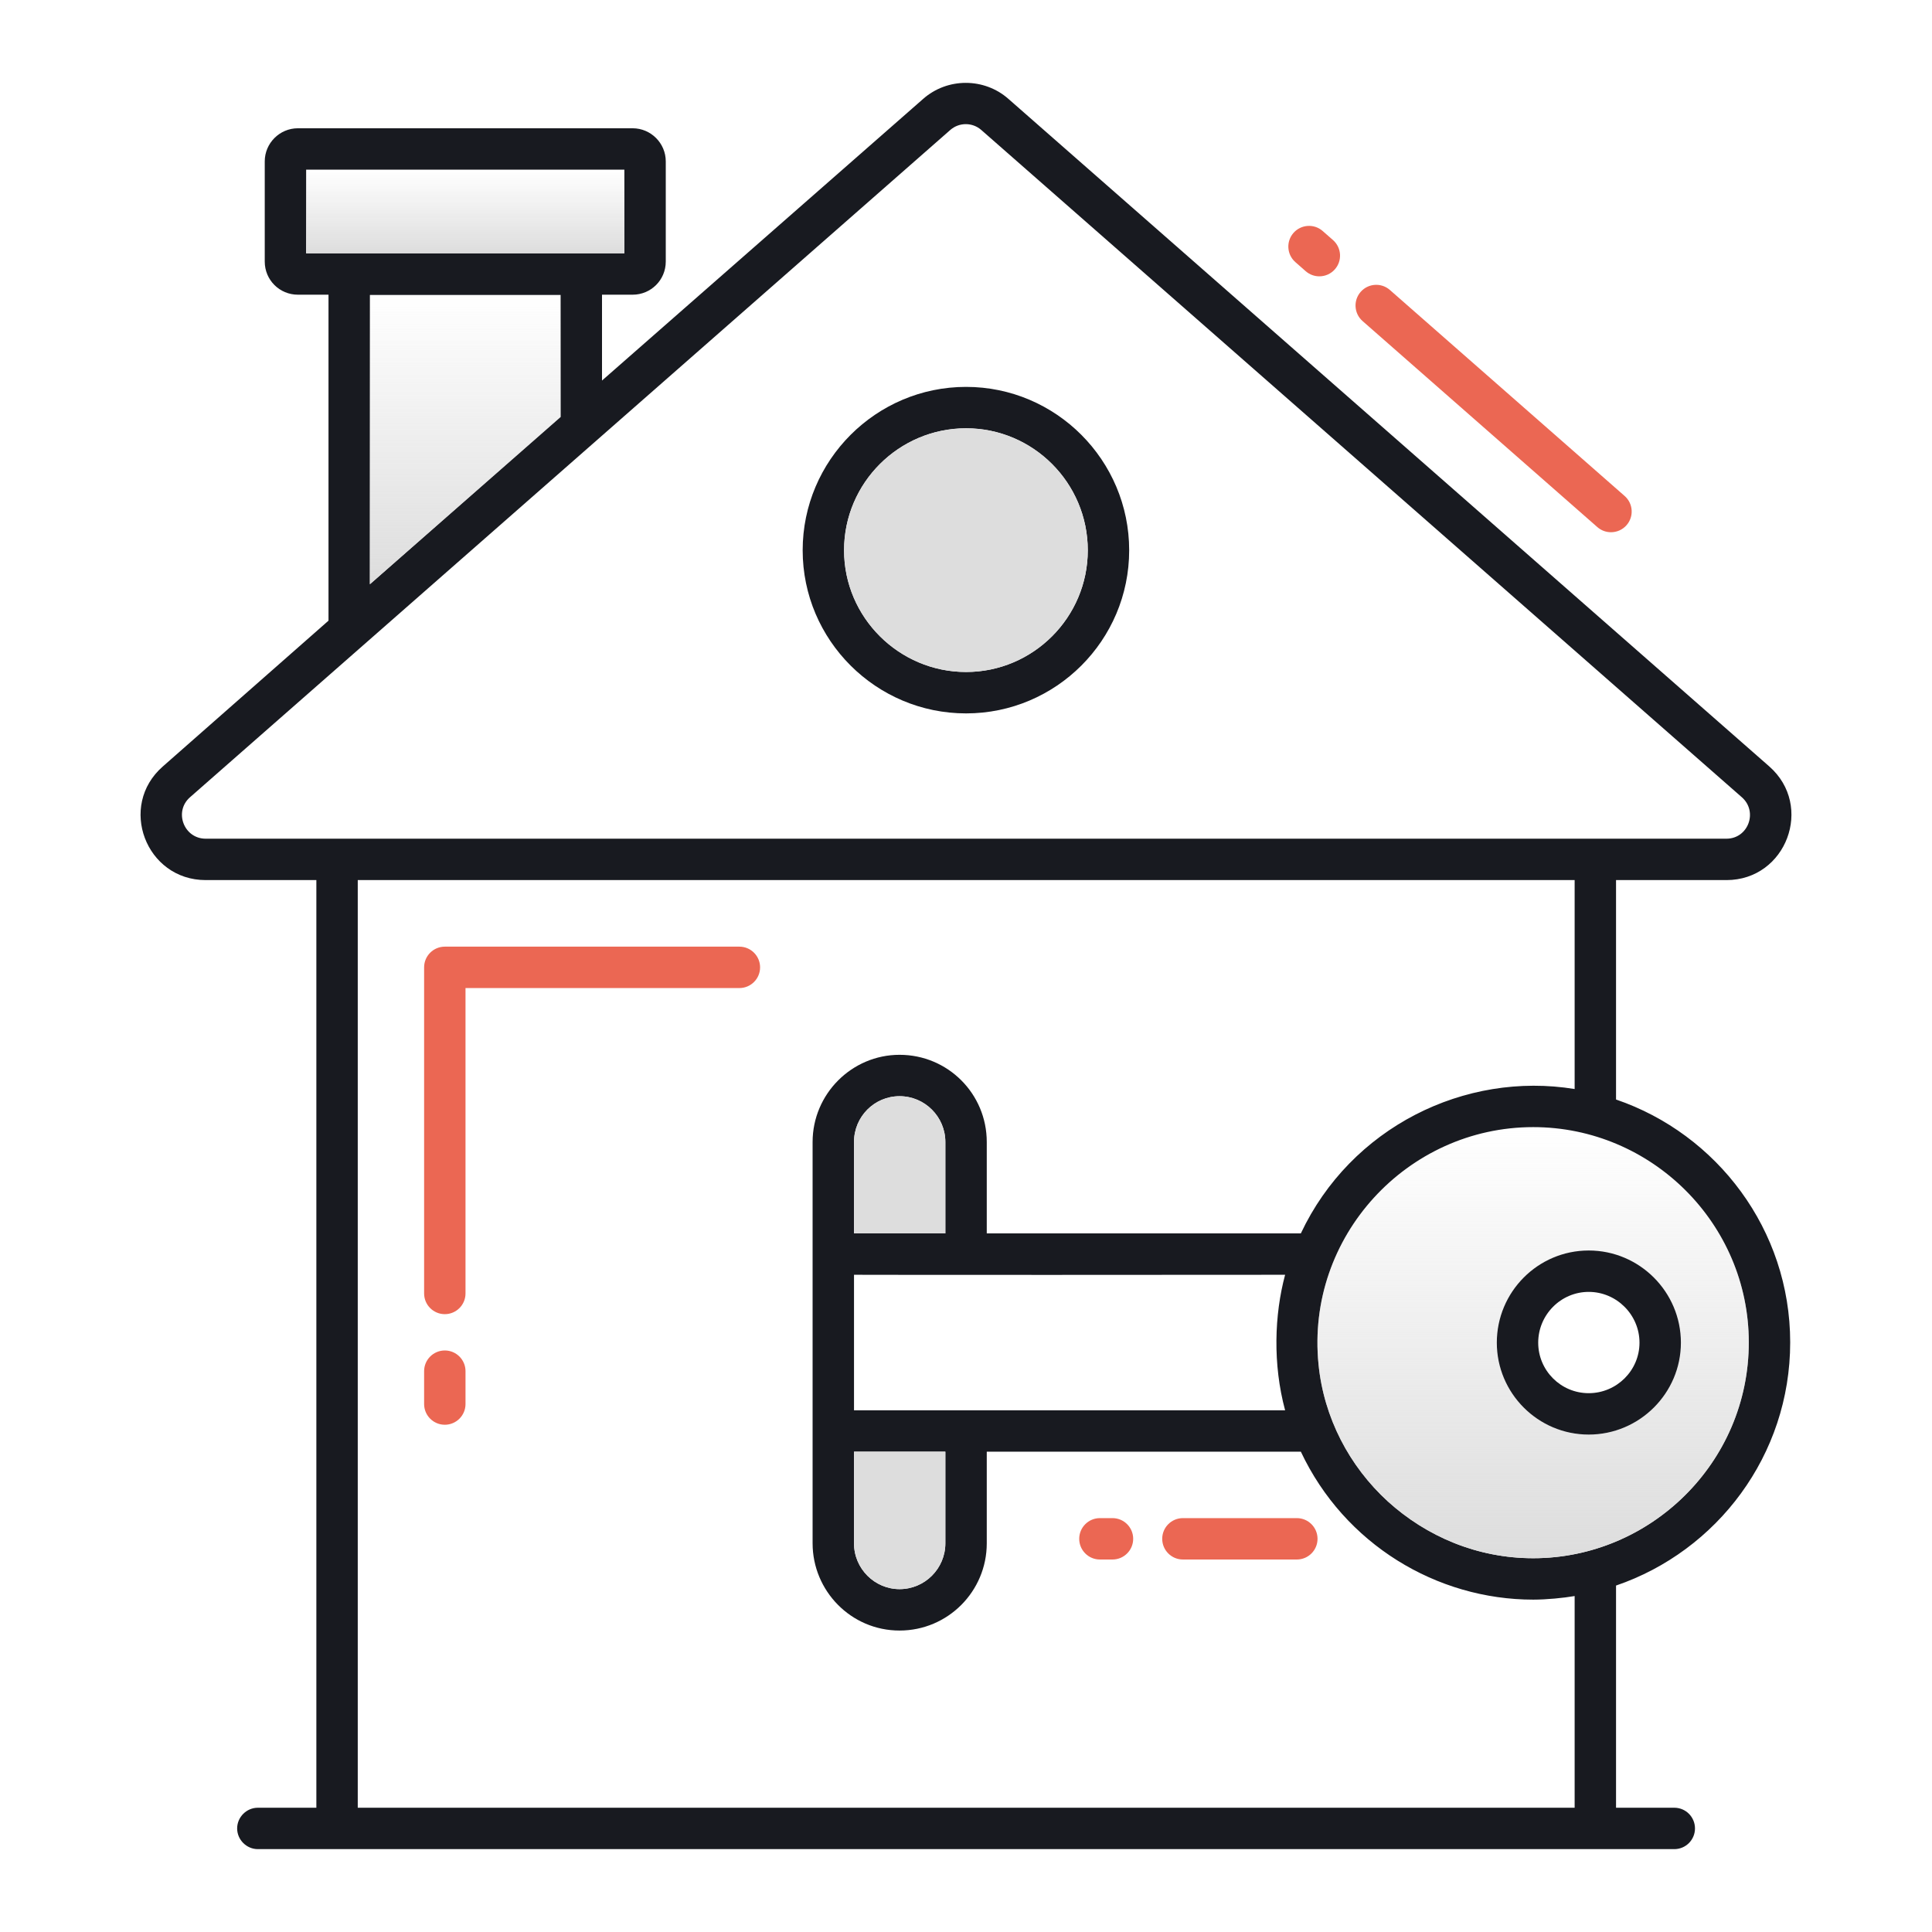
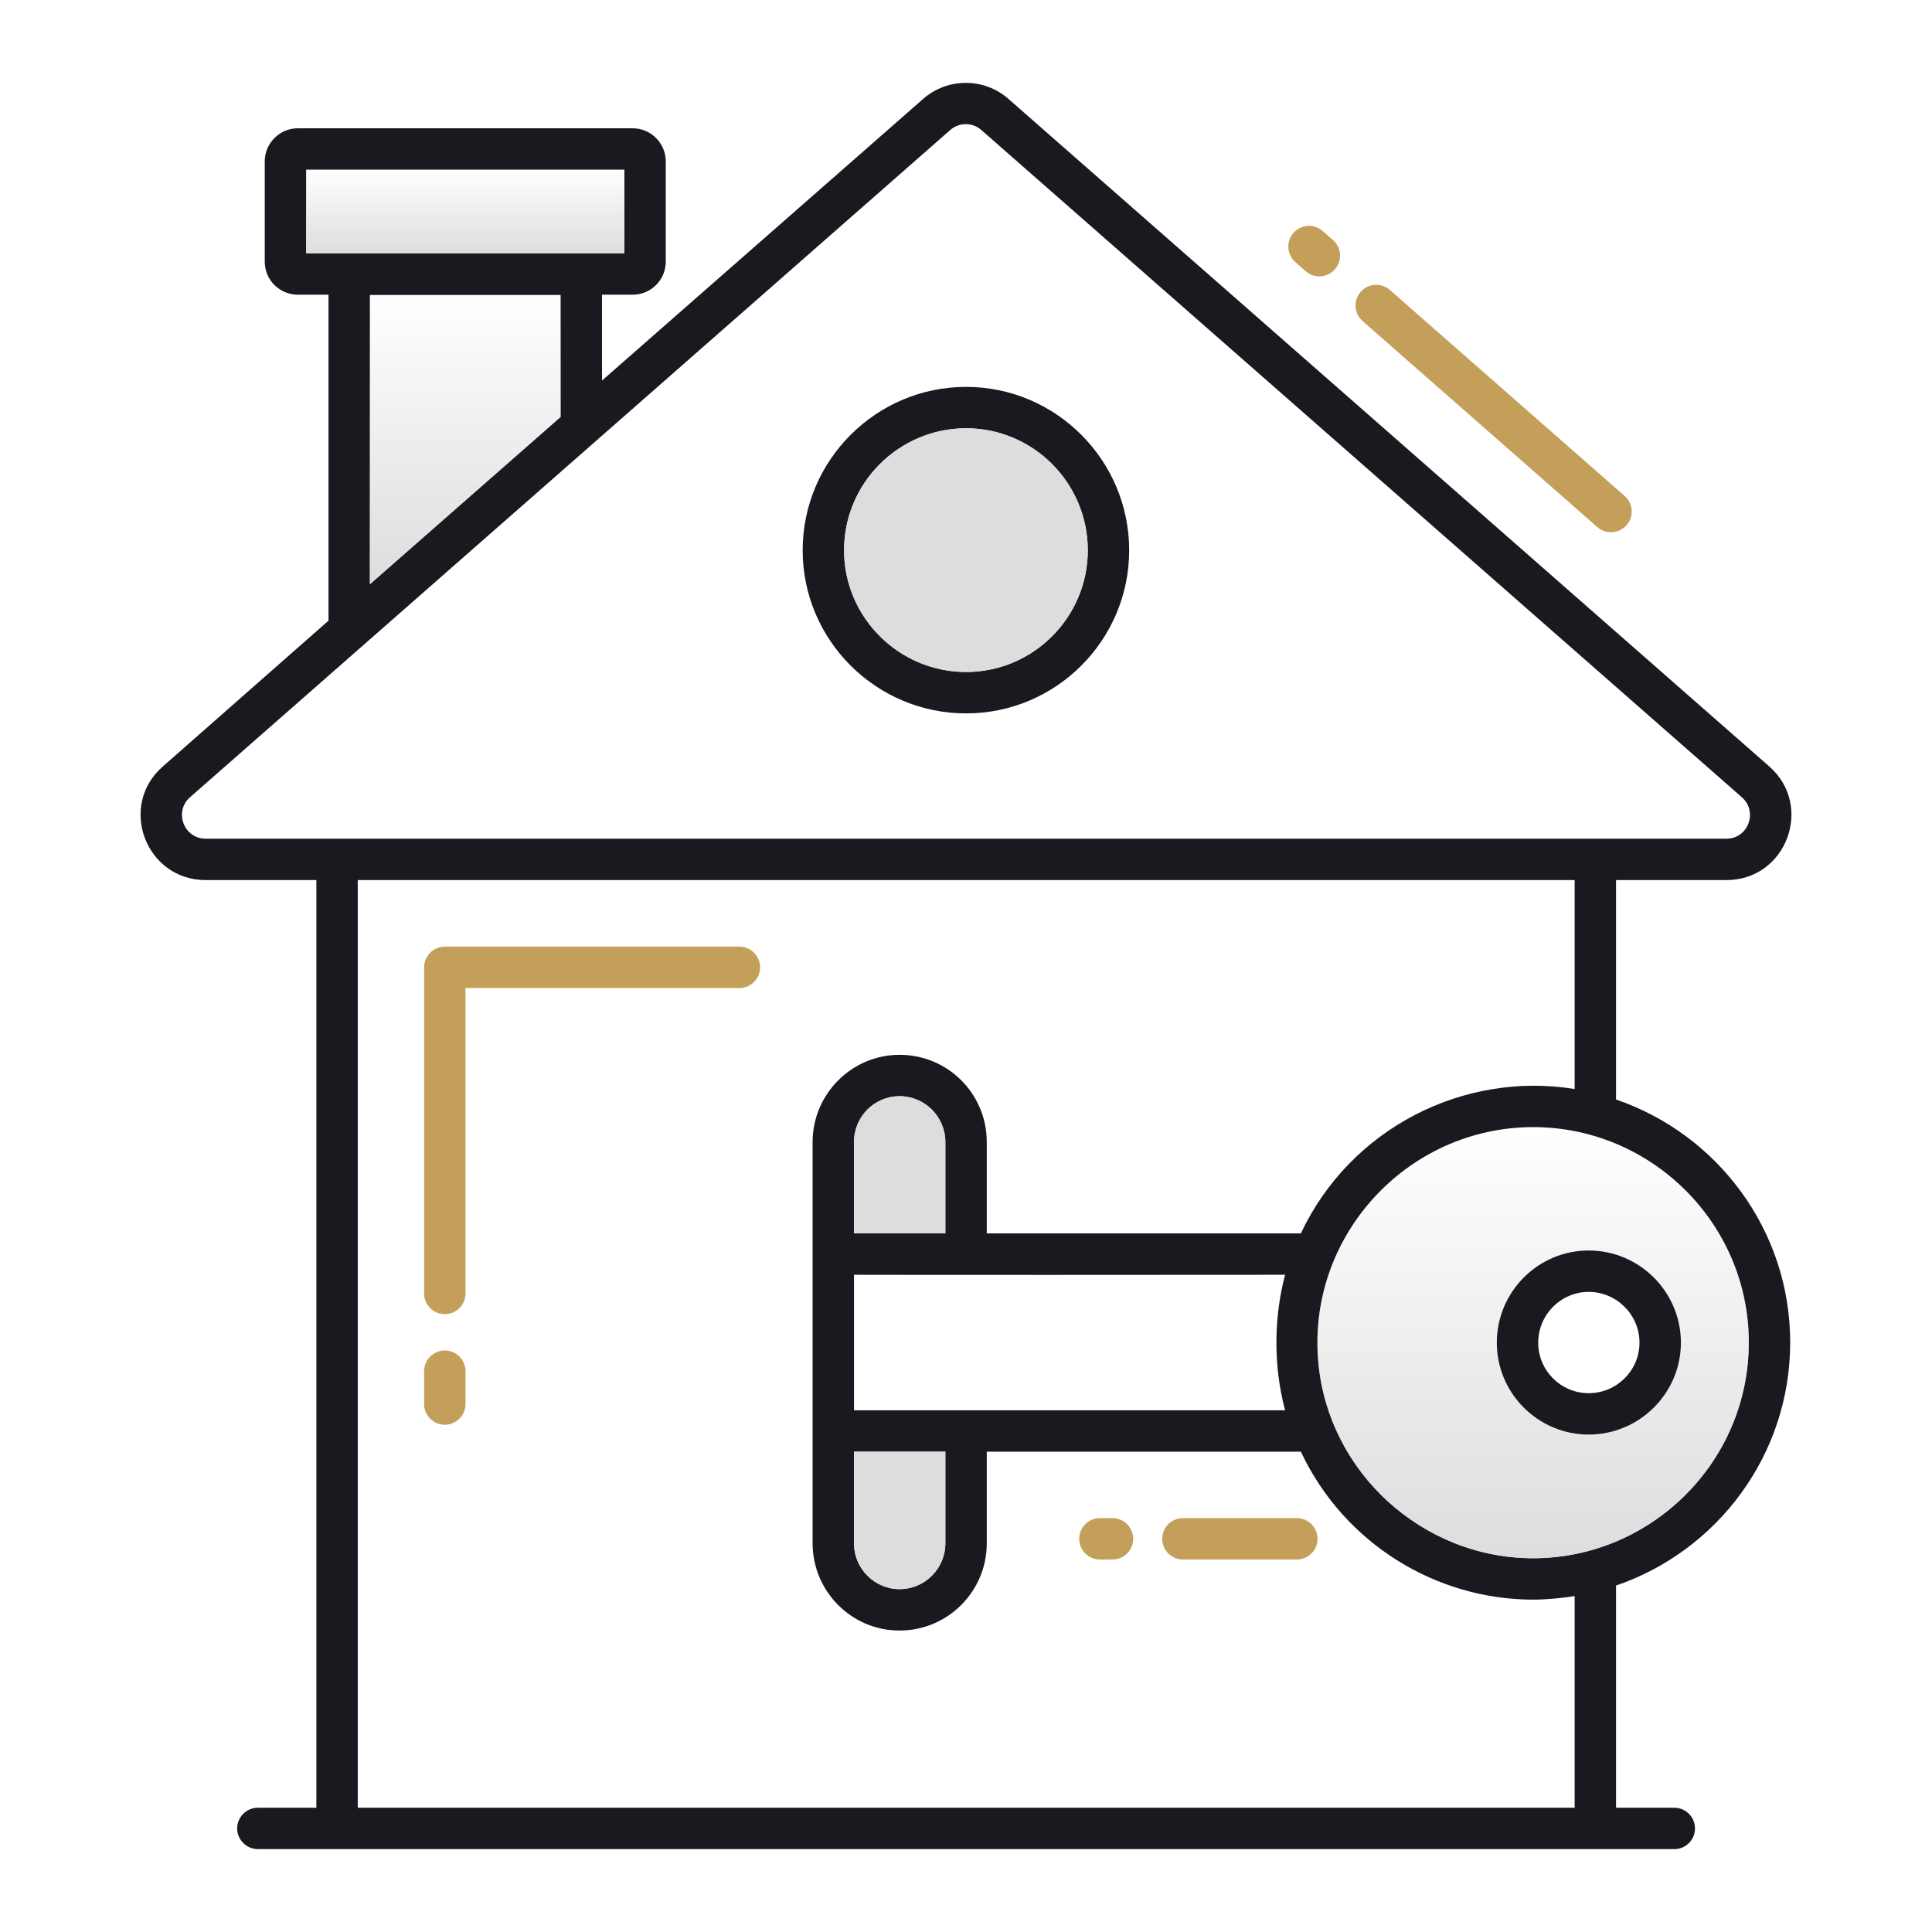
<svg xmlns="http://www.w3.org/2000/svg" width="150" height="150" viewBox="0 0 150 150" fill="none">
-   <path d="M57.406 73.498H34.535C33.648 73.498 32.928 74.218 32.928 75.105V100.424C32.928 101.311 33.648 102.031 34.535 102.031C35.422 102.031 36.142 101.311 36.142 100.424V76.712H57.406C58.293 76.712 59.013 75.993 59.013 75.105C59.013 74.218 58.293 73.498 57.406 73.498Z" fill="#EB6753" />
-   <path d="M34.535 104.85C33.648 104.85 32.928 105.57 32.928 106.457V109.01C32.928 109.897 33.648 110.617 34.535 110.617C35.422 110.617 36.142 109.897 36.142 109.01V106.457C36.142 105.57 35.422 104.85 34.535 104.85Z" fill="#EB6753" />
-   <path d="M125.075 41.322C125.522 41.322 125.967 41.138 126.284 40.776C126.87 40.108 126.804 39.093 126.136 38.507L107.91 22.513C107.244 21.927 106.227 21.994 105.643 22.66C105.057 23.327 105.123 24.342 105.79 24.928L124.016 40.922C124.321 41.19 124.7 41.322 125.075 41.322Z" fill="#EB6753" />
-   <path d="M102.433 21.454C102.88 21.454 103.323 21.27 103.641 20.908C104.227 20.241 104.161 19.226 103.495 18.64L102.694 17.937C102.027 17.351 101.013 17.418 100.426 18.083C99.84 18.751 99.906 19.765 100.572 20.351L101.373 21.055C101.678 21.322 102.056 21.454 102.433 21.454Z" fill="#EB6753" />
+   <path d="M57.406 73.498H34.535C33.648 73.498 32.928 74.218 32.928 75.105V100.424C32.928 101.311 33.648 102.031 34.535 102.031C35.422 102.031 36.142 101.311 36.142 100.424V76.712H57.406C58.293 76.712 59.013 75.993 59.013 75.105C59.013 74.218 58.293 73.498 57.406 73.498Z" fill="#c49f5a" />
+   <path d="M34.535 104.85C33.648 104.85 32.928 105.57 32.928 106.457V109.01C32.928 109.897 33.648 110.617 34.535 110.617C35.422 110.617 36.142 109.897 36.142 109.01V106.457C36.142 105.57 35.422 104.85 34.535 104.85Z" fill="#c49f5a" />
+   <path d="M125.075 41.322C125.522 41.322 125.967 41.138 126.284 40.776C126.87 40.108 126.804 39.093 126.136 38.507L107.91 22.513C107.244 21.927 106.227 21.994 105.643 22.66C105.057 23.327 105.123 24.342 105.79 24.928L124.016 40.922C124.321 41.19 124.7 41.322 125.075 41.322Z" fill="#c49f5a" />
+   <path d="M102.433 21.454C102.88 21.454 103.323 21.27 103.641 20.908C104.227 20.241 104.161 19.226 103.495 18.64L102.694 17.937C102.027 17.351 101.013 17.418 100.426 18.083C99.84 18.751 99.906 19.765 100.572 20.351L101.373 21.055C101.678 21.322 102.056 21.454 102.433 21.454Z" fill="#c49f5a" />
  <path d="M125.469 85.366V68.33H134.04C138.69 68.33 140.855 62.566 137.362 59.502L78.305 7.688C76.419 6.016 73.548 6.016 71.662 7.688L46.74 29.545V22.88H49.119C50.533 22.88 51.69 21.745 51.69 20.309V12.53C51.69 11.116 50.533 9.959 49.119 9.959H23.126C21.712 9.959 20.555 11.116 20.555 12.53V20.309C20.555 21.745 21.712 22.88 23.126 22.88H25.505V48.188L12.648 59.502C9.133 62.566 11.319 68.33 15.969 68.33H24.562V140.352H20.019C19.14 140.352 18.412 141.08 18.412 141.959C18.412 142.837 19.14 143.566 20.019 143.566H129.991C130.89 143.566 131.598 142.837 131.598 141.959C131.598 141.08 130.89 140.352 129.991 140.352H125.469V123.102C133.312 120.423 138.99 112.987 138.99 104.223C138.99 95.48 133.312 88.045 125.469 85.366ZM23.769 19.666V13.173H48.476V19.666H23.769ZM43.526 22.902V32.373L28.719 45.359V22.902H43.526ZM15.969 65.116C14.276 65.116 13.483 63.016 14.748 61.902L73.783 10.088C74.126 9.788 74.555 9.638 74.983 9.638C75.412 9.638 75.84 9.788 76.183 10.088L135.24 61.902C136.505 63.016 135.733 65.116 134.04 65.116H15.969ZM122.255 140.352C83.383 140.352 85.698 140.352 27.776 140.352V68.33H122.255V84.552C113.726 83.159 104.876 87.53 100.998 95.759H76.612V88.666C76.612 84.916 73.591 81.895 69.841 81.895C66.133 81.895 63.09 84.938 63.09 88.666V119.823C63.09 123.509 66.069 126.595 69.841 126.595C73.591 126.595 76.612 123.552 76.612 119.823V112.709H100.998C104.383 119.888 111.54 124.195 119.04 124.195C120.069 124.195 121.398 124.066 122.255 123.916V140.352ZM99.776 109.495H66.305V98.973C66.305 98.973 70.29 98.995 99.776 98.973C98.941 102.08 98.812 105.916 99.776 109.495ZM73.397 112.709V119.823C73.397 121.773 71.812 123.38 69.841 123.38C67.912 123.38 66.305 121.795 66.305 119.823V112.709H73.397ZM66.305 95.759V88.666C66.305 86.695 67.89 85.109 69.841 85.109C71.812 85.109 73.397 86.716 73.397 88.666V95.759H66.305ZM119.04 120.98C114.69 120.98 110.748 119.287 107.748 116.566C104.769 113.845 102.776 110.073 102.369 105.916C101.383 96.016 109.248 87.509 119.04 87.509C128.212 87.509 135.776 94.987 135.776 104.223C135.776 113.566 128.126 120.98 119.04 120.98Z" fill="#181A20" />
  <path d="M119.04 87.509C109.248 87.509 101.383 96.016 102.369 105.916C102.776 110.073 104.769 113.845 107.748 116.566C110.747 119.288 114.69 120.98 119.04 120.98C128.126 120.98 135.776 113.566 135.776 104.223C135.776 94.988 128.212 87.509 119.04 87.509ZM123.348 111.38C119.405 111.38 116.212 108.166 116.212 104.245C116.212 100.302 119.405 97.088 123.348 97.088C127.29 97.088 130.505 100.302 130.505 104.245C130.505 108.166 127.29 111.38 123.348 111.38Z" fill="url(#paint0_linear_856_20932)" />
  <path d="M73.397 88.666V95.759H66.305V88.666C66.305 86.695 67.89 85.109 69.84 85.109C71.812 85.109 73.397 86.716 73.397 88.666Z" fill="#DDDDDD" />
  <path d="M73.397 112.709V119.823C73.397 121.773 71.812 123.38 69.84 123.38C67.912 123.38 66.305 121.795 66.305 119.823V112.709H73.397Z" fill="#DDDDDD" />
  <path d="M23.769 13.174H48.476V19.667H23.769V13.174Z" fill="url(#paint1_linear_856_20932)" />
  <path d="M43.526 22.902V32.373L28.719 45.359V22.902H43.526Z" fill="url(#paint2_linear_856_20932)" />
  <path d="M75.005 30.038C68.019 30.038 62.319 35.737 62.319 42.723C62.319 49.709 68.019 55.388 75.005 55.388C81.99 55.388 87.669 49.709 87.669 42.723C87.669 35.737 81.99 30.038 75.005 30.038ZM75.005 52.173C69.797 52.173 65.533 47.93 65.533 42.723C65.533 37.495 69.797 33.252 75.005 33.252C80.212 33.252 84.455 37.495 84.455 42.723C84.455 47.93 80.212 52.173 75.005 52.173Z" fill="#181A20" />
  <path d="M84.455 42.723C84.455 47.93 80.212 52.173 75.005 52.173C69.798 52.173 65.533 47.93 65.533 42.723C65.533 37.495 69.798 33.252 75.005 33.252C80.212 33.252 84.455 37.495 84.455 42.723Z" fill="#DDDDDD" />
-   <path d="M85.397 121.08H86.373C87.26 121.08 87.98 120.361 87.98 119.473C87.98 118.586 87.26 117.866 86.373 117.866H85.397C84.509 117.866 83.79 118.586 83.79 119.473C83.79 120.361 84.509 121.08 85.397 121.08Z" fill="#EB6753" />
-   <path d="M91.841 121.08H100.685C101.573 121.08 102.293 120.361 102.293 119.473C102.293 118.586 101.573 117.866 100.685 117.866H91.841C90.954 117.866 90.234 118.586 90.234 119.473C90.234 120.361 90.954 121.08 91.841 121.08Z" fill="#EB6753" />
+   <path d="M85.397 121.08H86.373C87.26 121.08 87.98 120.361 87.98 119.473C87.98 118.586 87.26 117.866 86.373 117.866H85.397C84.509 117.866 83.79 118.586 83.79 119.473C83.79 120.361 84.509 121.08 85.397 121.08Z" fill="#c49f5a" />
+   <path d="M91.841 121.08H100.685C101.573 121.08 102.293 120.361 102.293 119.473C102.293 118.586 101.573 117.866 100.685 117.866H91.841C90.954 117.866 90.234 118.586 90.234 119.473C90.234 120.361 90.954 121.08 91.841 121.08Z" fill="#c49f5a" />
  <path d="M123.348 97.088C119.405 97.088 116.212 100.302 116.212 104.245C116.212 108.166 119.405 111.38 123.348 111.38C127.29 111.38 130.505 108.166 130.505 104.245C130.505 100.302 127.29 97.088 123.348 97.088ZM123.348 108.166C121.183 108.166 119.426 106.409 119.426 104.245C119.426 102.08 121.183 100.302 123.348 100.302C125.512 100.302 127.29 102.08 127.29 104.245C127.29 106.409 125.512 108.166 123.348 108.166Z" fill="#181A20" />
  <defs>
    <linearGradient id="paint0_linear_856_20932" x1="119.031" y1="87.509" x2="119.031" y2="120.98" gradientUnits="userSpaceOnUse">
      <stop stop-color="#DDDDDD" stop-opacity="0" />
      <stop offset="1" stop-color="#DDDDDD" />
    </linearGradient>
    <linearGradient id="paint1_linear_856_20932" x1="36.122" y1="13.174" x2="36.122" y2="19.667" gradientUnits="userSpaceOnUse">
      <stop stop-color="#DDDDDD" stop-opacity="0" />
      <stop offset="1" stop-color="#DDDDDD" />
    </linearGradient>
    <linearGradient id="paint2_linear_856_20932" x1="36.123" y1="22.902" x2="36.123" y2="45.359" gradientUnits="userSpaceOnUse">
      <stop stop-color="#DDDDDD" stop-opacity="0" />
      <stop offset="1" stop-color="#DDDDDD" />
    </linearGradient>
  </defs>
</svg>
